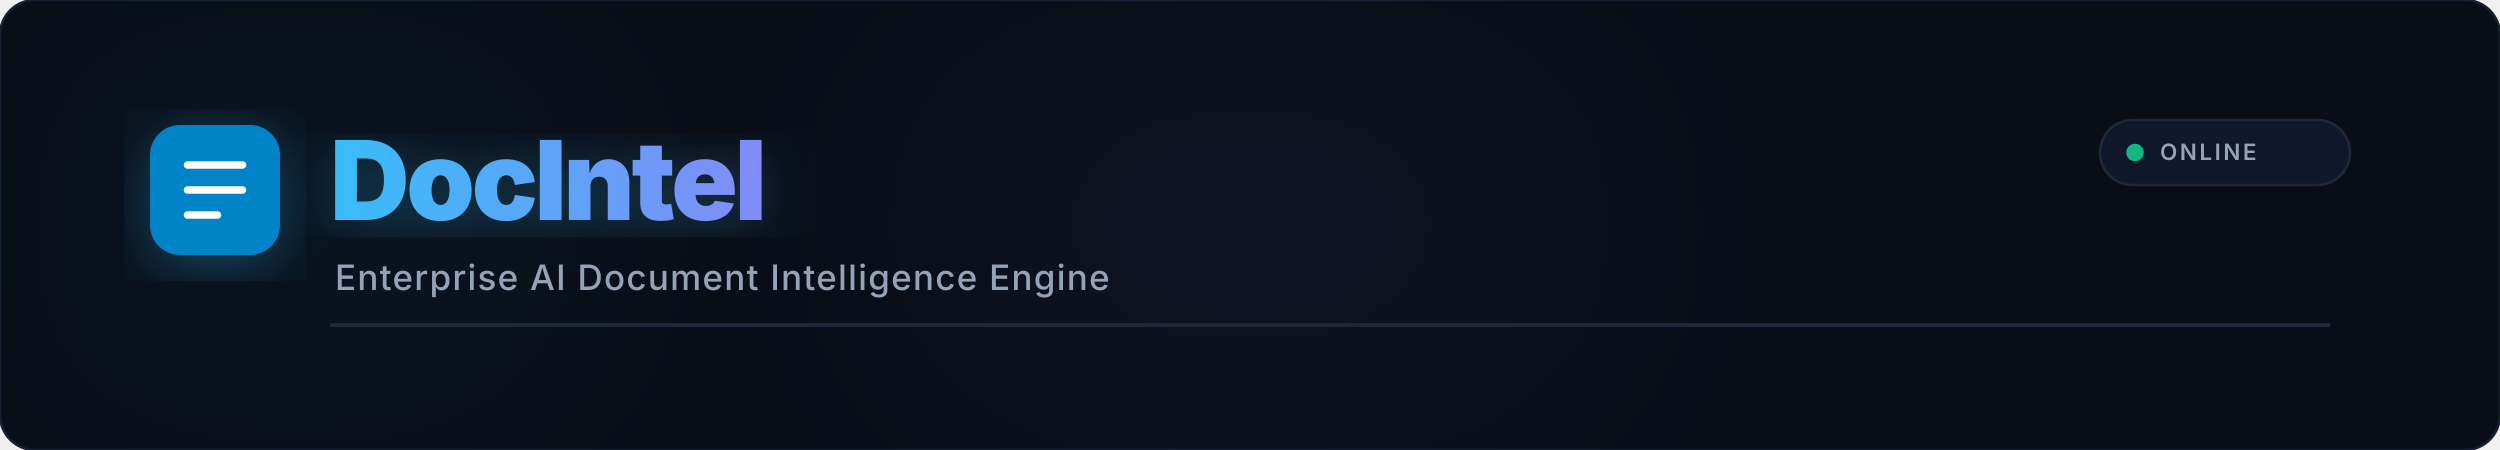
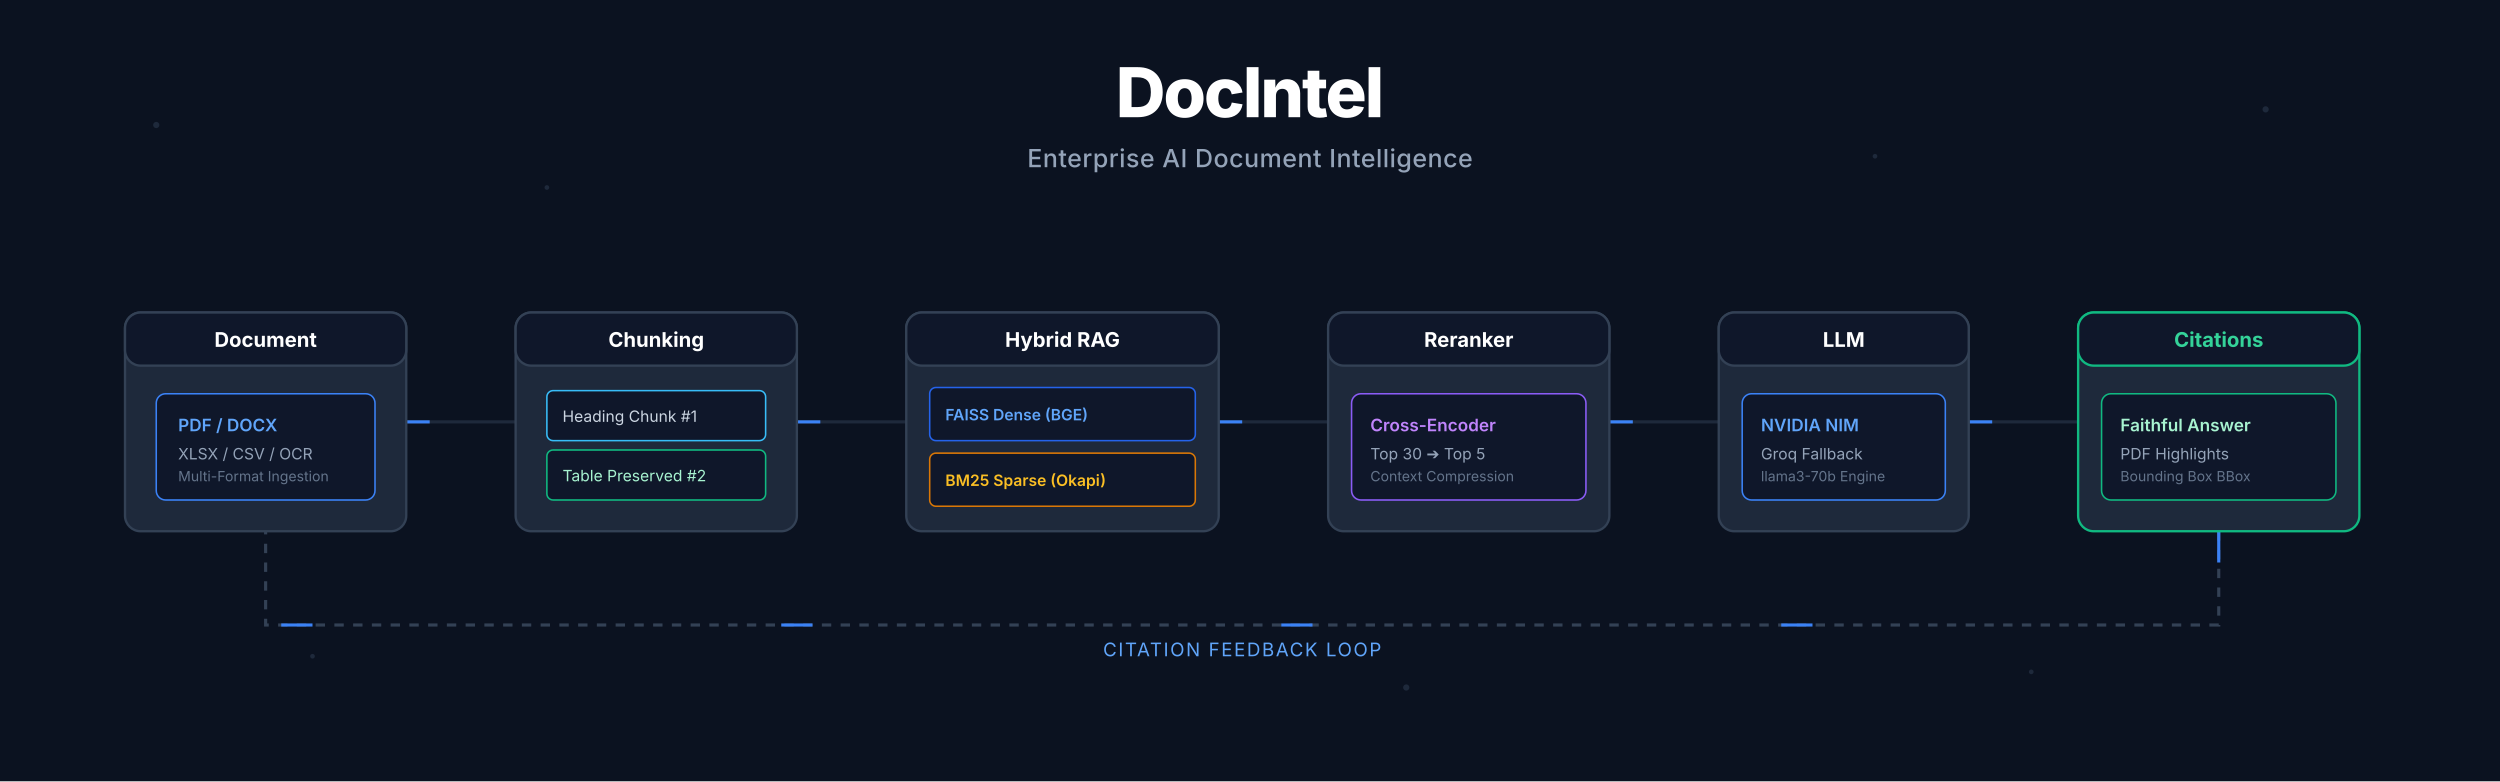
- <svg xmlns="http://www.w3.org/2000/svg" viewBox="0 0 1000 180" width="100%" height="100%">
-   <defs>
-     <linearGradient id="shimmer-grad" x1="0%" y1="0%" x2="200%" y2="0%">
-       <stop offset="0%" stop-color="#38BDF8">
-         <animate attributeName="stop-color" values="#38BDF8;#818CF8;#C084FC;#34D399;#38BDF8" dur="6s" repeatCount="indefinite" />
-       </stop>
-       <stop offset="50%" stop-color="#818CF8">
-         <animate attributeName="stop-color" values="#818CF8;#C084FC;#34D399;#38BDF8;#818CF8" dur="6s" repeatCount="indefinite" />
-       </stop>
-       <stop offset="100%" stop-color="#C084FC">
-         <animate attributeName="stop-color" values="#C084FC;#34D399;#38BDF8;#818CF8;#C084FC" dur="6s" repeatCount="indefinite" />
-       </stop>
-     </linearGradient>
-     <linearGradient id="laser-line" x1="0%" y1="0%" x2="100%" y2="0%">
-       <stop offset="0%" stop-color="#38BDF8" stop-opacity="0" />
-       <stop offset="50%" stop-color="#818CF8" stop-opacity="1" />
-       <stop offset="100%" stop-color="#C084FC" stop-opacity="0" />
-     </linearGradient>
-     <filter id="glow-filter" x="-20%" y="-20%" width="140%" height="140%">
-       <feDropShadow dx="0" dy="4" stdDeviation="12" flood-color="#38BDF8" flood-opacity="0.3" />
-     </filter>
-   </defs>
-   <rect width="1000" height="180" rx="14" fill="#090D16" stroke="#162032" stroke-width="1" />
-   <circle cx="120" cy="90" r="100" fill="#0284C7" opacity="0.06" filter="blur(40px)" />
-   <circle cx="500" cy="90" r="120" fill="#6366F1" opacity="0.06" filter="blur(50px)" />
-   <g transform="translate(60, 50)" filter="url(#glow-filter)">
-     <rect width="52" height="52" rx="12" fill="#0284C7">
-       <animate attributeName="opacity" values="0.9;1;0.9" dur="3s" repeatCount="indefinite" />
-     </rect>
-     <path d="M 15 16 L 37 16 M 15 26 L 37 26 M 15 36 L 27 36" stroke="#FFFFFF" stroke-width="3" stroke-linecap="round" />
+ <svg xmlns="http://www.w3.org/2000/svg" viewBox="0 0 1600 500" width="100%" height="100%">
+   <rect width="1600" height="500" fill="#0B1220" />
+   <g fill="#1E293B">
+     <circle cx="100" cy="80" r="2">
+       <animate attributeName="opacity" values="0.3;0.8;0.3" dur="3s" repeatCount="indefinite" />
+     </circle>
+     <circle cx="350" cy="120" r="1.5">
+       <animate attributeName="opacity" values="0.2;0.7;0.2" dur="4s" repeatCount="indefinite" />
+     </circle>
+     <circle cx="750" cy="60" r="2">
+       <animate attributeName="opacity" values="0.4;0.9;0.4" dur="2.5s" repeatCount="indefinite" />
+     </circle>
+     <circle cx="1200" cy="100" r="1.5">
+       <animate attributeName="opacity" values="0.2;0.8;0.2" dur="3.5s" repeatCount="indefinite" />
+     </circle>
+     <circle cx="1450" cy="70" r="2">
+       <animate attributeName="opacity" values="0.3;0.7;0.3" dur="4.2s" repeatCount="indefinite" />
+     </circle>
+     <circle cx="200" cy="420" r="1.5">
+       <animate attributeName="opacity" values="0.4;0.8;0.4" dur="3.2s" repeatCount="indefinite" />
+     </circle>
+     <circle cx="900" cy="440" r="2">
+       <animate attributeName="opacity" values="0.2;0.7;0.2" dur="2.8s" repeatCount="indefinite" />
+     </circle>
+     <circle cx="1300" cy="430" r="1.5">
+       <animate attributeName="opacity" values="0.3;0.9;0.3" dur="3.7s" repeatCount="indefinite" />
+     </circle>
  </g>
-   <text x="132" y="88" font-family="system-ui, -apple-system, sans-serif" font-weight="900" font-size="44" fill="url(#shimmer-grad)" letter-spacing="-0.03em" filter="url(#glow-filter)">DocIntel</text>
-   <text x="134" y="116" font-family="system-ui, -apple-system, sans-serif" font-weight="500" font-size="14" fill="#94A3B8" letter-spacing="0.5">Enterprise AI Document Intelligence Engine</text>
-   <g transform="translate(132, 130)">
-     <line x1="0" y1="0" x2="800" y2="0" stroke="#1E293B" stroke-width="1.5" />
-     <line x1="0" y1="0" x2="800" y2="0" stroke="url(#laser-line)" stroke-width="2" stroke-dasharray="120 700" stroke-dashoffset="0">
-       <animate attributeName="stroke-dashoffset" values="820;0" dur="2.2s" repeatCount="indefinite" />
+   <g transform="translate(800, 75)" text-anchor="middle">
+     <text y="0" font-family="Inter, system-ui, -apple-system, sans-serif" font-weight="800" font-size="44" fill="#FFFFFF" letter-spacing="-0.03em">DocIntel</text>
+     <text y="32" font-family="Inter, system-ui, -apple-system, sans-serif" font-weight="500" font-size="16" fill="#94A3B8" letter-spacing="0.02em">Enterprise AI Document Intelligence</text>
+   </g>
+   <g stroke-width="2" fill="none">
+     <line x1="260" y1="270" x2="330" y2="270" stroke="#1E293B" />
+     <line x1="260" y1="270" x2="330" y2="270" stroke="#3B82F6" stroke-dasharray="15 100" stroke-dashoffset="0">
+       <animate attributeName="stroke-dashoffset" values="115;0" dur="1.4s" repeatCount="indefinite" />
    </line>
+     <line x1="510" y1="270" x2="580" y2="270" stroke="#1E293B" />
+     <line x1="510" y1="270" x2="580" y2="270" stroke="#3B82F6" stroke-dasharray="15 100" stroke-dashoffset="0">
+       <animate attributeName="stroke-dashoffset" values="115;0" dur="1.4s" repeatCount="indefinite" />
+     </line>
+     <line x1="780" y1="270" x2="850" y2="270" stroke="#1E293B" />
+     <line x1="780" y1="270" x2="850" y2="270" stroke="#3B82F6" stroke-dasharray="15 100" stroke-dashoffset="0">
+       <animate attributeName="stroke-dashoffset" values="115;0" dur="1.4s" repeatCount="indefinite" />
+     </line>
+     <line x1="1030" y1="270" x2="1100" y2="270" stroke="#1E293B" />
+     <line x1="1030" y1="270" x2="1100" y2="270" stroke="#3B82F6" stroke-dasharray="15 100" stroke-dashoffset="0">
+       <animate attributeName="stroke-dashoffset" values="115;0" dur="1.4s" repeatCount="indefinite" />
+     </line>
+     <line x1="1260" y1="270" x2="1330" y2="270" stroke="#1E293B" />
+     <line x1="1260" y1="270" x2="1330" y2="270" stroke="#3B82F6" stroke-dasharray="15 100" stroke-dashoffset="0">
+       <animate attributeName="stroke-dashoffset" values="115;0" dur="1.4s" repeatCount="indefinite" />
+     </line>
+     <path d="M 1420 340 L 1420 400 L 170 400 L 170 340" stroke="#334155" stroke-dasharray="6 6" />
+     <path d="M 1420 340 L 1420 400 L 170 400 L 170 340" stroke="#3B82F6" stroke-dasharray="20 300" stroke-dashoffset="0">
+       <animate attributeName="stroke-dashoffset" values="320;0" dur="4s" repeatCount="indefinite" />
+     </path>
  </g>
-   <g transform="translate(840, 48)">
-     <rect width="100" height="26" rx="13" fill="#0F172A" stroke="#1E293B" stroke-width="1" />
-     <circle cx="14" cy="13" r="3.5" fill="#10B981">
-       <animate attributeName="opacity" values="1;0.2;1" dur="1.8s" repeatCount="indefinite" />
-     </circle>
-     <text x="24" y="16" font-family="system-ui, -apple-system, sans-serif" font-weight="600" font-size="9" fill="#94A3B8" letter-spacing="1">ONLINE</text>
+   <text x="795" y="420" font-family="Inter, system-ui, -apple-system, sans-serif" font-size="12" fill="#60A5FA" text-anchor="middle" letter-spacing="1">CITATION FEEDBACK LOOP</text>
+   <g transform="translate(80, 200)">
+     <rect width="180" height="140" rx="10" fill="#1E293B" stroke="#334155" stroke-width="1.5" />
+     <rect width="180" height="34" rx="10" fill="#0F172A" stroke="#334155" stroke-width="1.5" />
+     <text x="90" y="22" font-family="Inter, system-ui, -apple-system, sans-serif" font-weight="700" font-size="13" fill="#FFFFFF" text-anchor="middle">Document</text>
+     <g transform="translate(20, 52)">
+       <rect width="140" height="68" rx="6" fill="#0F172A" stroke="#3B82F6" stroke-width="1" />
+       <text x="14" y="24" font-family="Inter, system-ui, -apple-system, sans-serif" font-weight="600" font-size="11" fill="#60A5FA">PDF / DOCX</text>
+       <text x="14" y="42" font-family="Inter, system-ui, -apple-system, sans-serif" font-size="10" fill="#94A3B8">XLSX / CSV / OCR</text>
+       <text x="14" y="56" font-family="Inter, system-ui, -apple-system, sans-serif" font-size="9" fill="#64748B">Multi-Format Ingestion</text>
+     </g>
+   </g>
+   <g transform="translate(330, 200)">
+     <rect width="180" height="140" rx="10" fill="#1E293B" stroke="#334155" stroke-width="1.5" />
+     <rect width="180" height="34" rx="10" fill="#0F172A" stroke="#334155" stroke-width="1.5" />
+     <text x="90" y="22" font-family="Inter, system-ui, -apple-system, sans-serif" font-weight="700" font-size="13" fill="#FFFFFF" text-anchor="middle">Chunking</text>
+     <g transform="translate(20, 50)">
+       <g>
+         <animateTransform attributeName="transform" type="translate" values="0,0; 0,-3; 0,0" dur="2.5s" repeatCount="indefinite" />
+         <rect width="140" height="32" rx="4" fill="#0F172A" stroke="#38BDF8" stroke-width="1" />
+         <text x="10" y="20" font-family="Inter, system-ui, -apple-system, sans-serif" font-size="10" fill="#CBD5E1">Heading Chunk #1</text>
+       </g>
+       <g transform="translate(0, 38)">
+         <animateTransform attributeName="transform" type="translate" values="0,0; 0,3; 0,0" dur="2.5s" repeatCount="indefinite" />
+         <rect width="140" height="32" rx="4" fill="#0F172A" stroke="#10B981" stroke-width="1" />
+         <text x="10" y="20" font-family="Inter, system-ui, -apple-system, sans-serif" font-size="10" fill="#A7F3D0">Table Preserved #2</text>
+       </g>
+     </g>
+   </g>
+   <g transform="translate(580, 200)">
+     <rect width="200" height="140" rx="10" fill="#1E293B" stroke="#334155" stroke-width="1.5" />
+     <rect width="200" height="34" rx="10" fill="#0F172A" stroke="#334155" stroke-width="1.5" />
+     <text x="100" y="22" font-family="Inter, system-ui, -apple-system, sans-serif" font-weight="700" font-size="13" fill="#FFFFFF" text-anchor="middle">Hybrid RAG</text>
+     <g transform="translate(15, 48)">
+       <rect width="170" height="34" rx="4" fill="#0F172A" stroke="#2563EB" stroke-width="1" />
+       <text x="10" y="21" font-family="Inter, system-ui, -apple-system, sans-serif" font-size="10" font-weight="600" fill="#60A5FA">FAISS Dense (BGE)</text>
+       <rect y="42" width="170" height="34" rx="4" fill="#0F172A" stroke="#D97706" stroke-width="1" />
+       <text x="10" y="63" font-family="Inter, system-ui, -apple-system, sans-serif" font-size="10" font-weight="600" fill="#FBBF24">BM25 Sparse (Okapi)</text>
+     </g>
+   </g>
+   <g transform="translate(850, 200)">
+     <rect width="180" height="140" rx="10" fill="#1E293B" stroke="#334155" stroke-width="1.5" />
+     <rect width="180" height="34" rx="10" fill="#0F172A" stroke="#334155" stroke-width="1.5" />
+     <text x="90" y="22" font-family="Inter, system-ui, -apple-system, sans-serif" font-weight="700" font-size="13" fill="#FFFFFF" text-anchor="middle">Reranker</text>
+     <g transform="translate(15, 52)">
+       <rect width="150" height="68" rx="6" fill="#0F172A" stroke="#8B5CF6" stroke-width="1" />
+       <text x="12" y="24" font-family="Inter, system-ui, -apple-system, sans-serif" font-weight="600" font-size="11" fill="#C084FC">Cross-Encoder</text>
+       <text x="12" y="42" font-family="Inter, system-ui, -apple-system, sans-serif" font-size="10" fill="#94A3B8">Top 30 ➔ Top 5</text>
+       <text x="12" y="56" font-family="Inter, system-ui, -apple-system, sans-serif" font-size="9" fill="#64748B">Context Compression</text>
+     </g>
+   </g>
+   <g transform="translate(1100, 200)">
+     <rect width="160" height="140" rx="10" fill="#1E293B" stroke="#334155" stroke-width="1.5" />
+     <rect width="160" height="34" rx="10" fill="#0F172A" stroke="#334155" stroke-width="1.5" />
+     <text x="80" y="22" font-family="Inter, system-ui, -apple-system, sans-serif" font-weight="700" font-size="13" fill="#FFFFFF" text-anchor="middle">LLM</text>
+     <g transform="translate(15, 52)">
+       <rect width="130" height="68" rx="6" fill="#0F172A" stroke="#3B82F6" stroke-width="1" />
+       <text x="12" y="24" font-family="Inter, system-ui, -apple-system, sans-serif" font-weight="600" font-size="11" fill="#60A5FA">NVIDIA NIM</text>
+       <text x="12" y="42" font-family="Inter, system-ui, -apple-system, sans-serif" font-size="10" fill="#94A3B8">Groq Fallback</text>
+       <text x="12" y="56" font-family="Inter, system-ui, -apple-system, sans-serif" font-size="9" fill="#64748B">llama3-70b Engine</text>
+     </g>
+   </g>
+   <g transform="translate(1330, 200)">
+     <rect width="180" height="140" rx="10" fill="#1E293B" stroke="#10B981" stroke-width="1.5" />
+     <rect width="180" height="34" rx="10" fill="#0F172A" stroke="#10B981" stroke-width="1.5" />
+     <text x="90" y="22" font-family="Inter, system-ui, -apple-system, sans-serif" font-weight="700" font-size="13" fill="#34D399" text-anchor="middle">Citations</text>
+     <g transform="translate(15, 52)">
+       <rect width="150" height="68" rx="6" fill="#0F172A" stroke="#10B981" stroke-width="1" />
+       <text x="12" y="24" font-family="Inter, system-ui, -apple-system, sans-serif" font-weight="600" font-size="11" fill="#A7F3D0">Faithful Answer</text>
+       <text x="12" y="42" font-family="Inter, system-ui, -apple-system, sans-serif" font-size="10" fill="#94A3B8">PDF Highlights</text>
+       <text x="12" y="56" font-family="Inter, system-ui, -apple-system, sans-serif" font-size="9" fill="#64748B">Bounding Box BBox</text>
+     </g>
  </g>
</svg>
